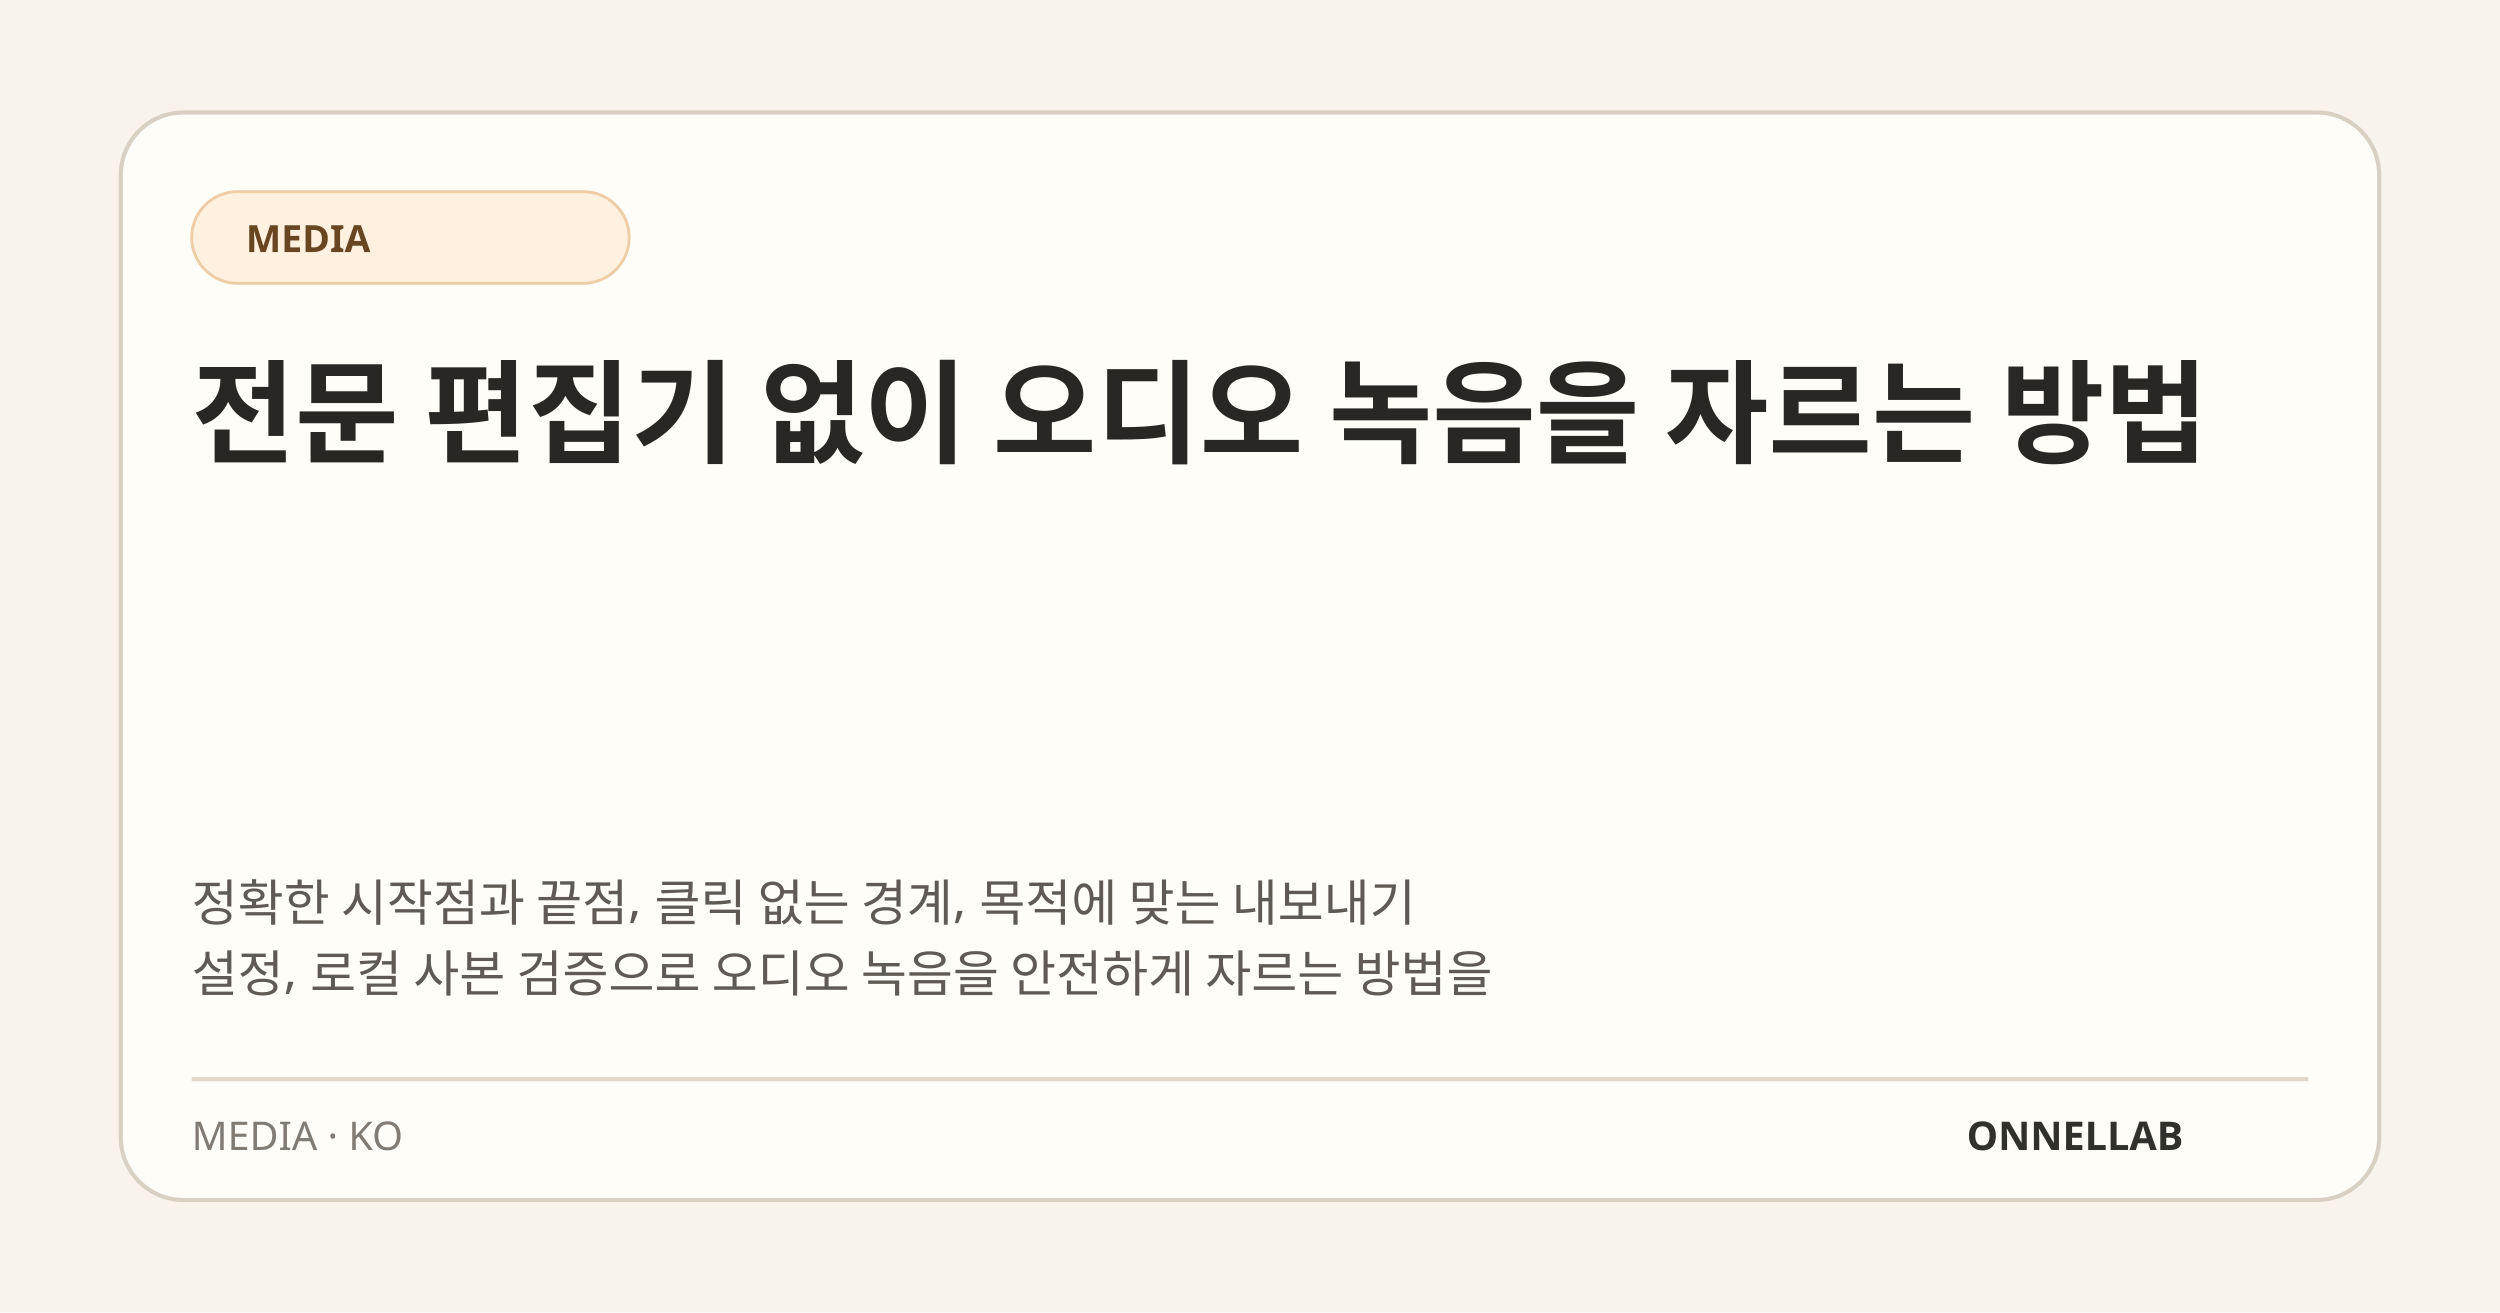
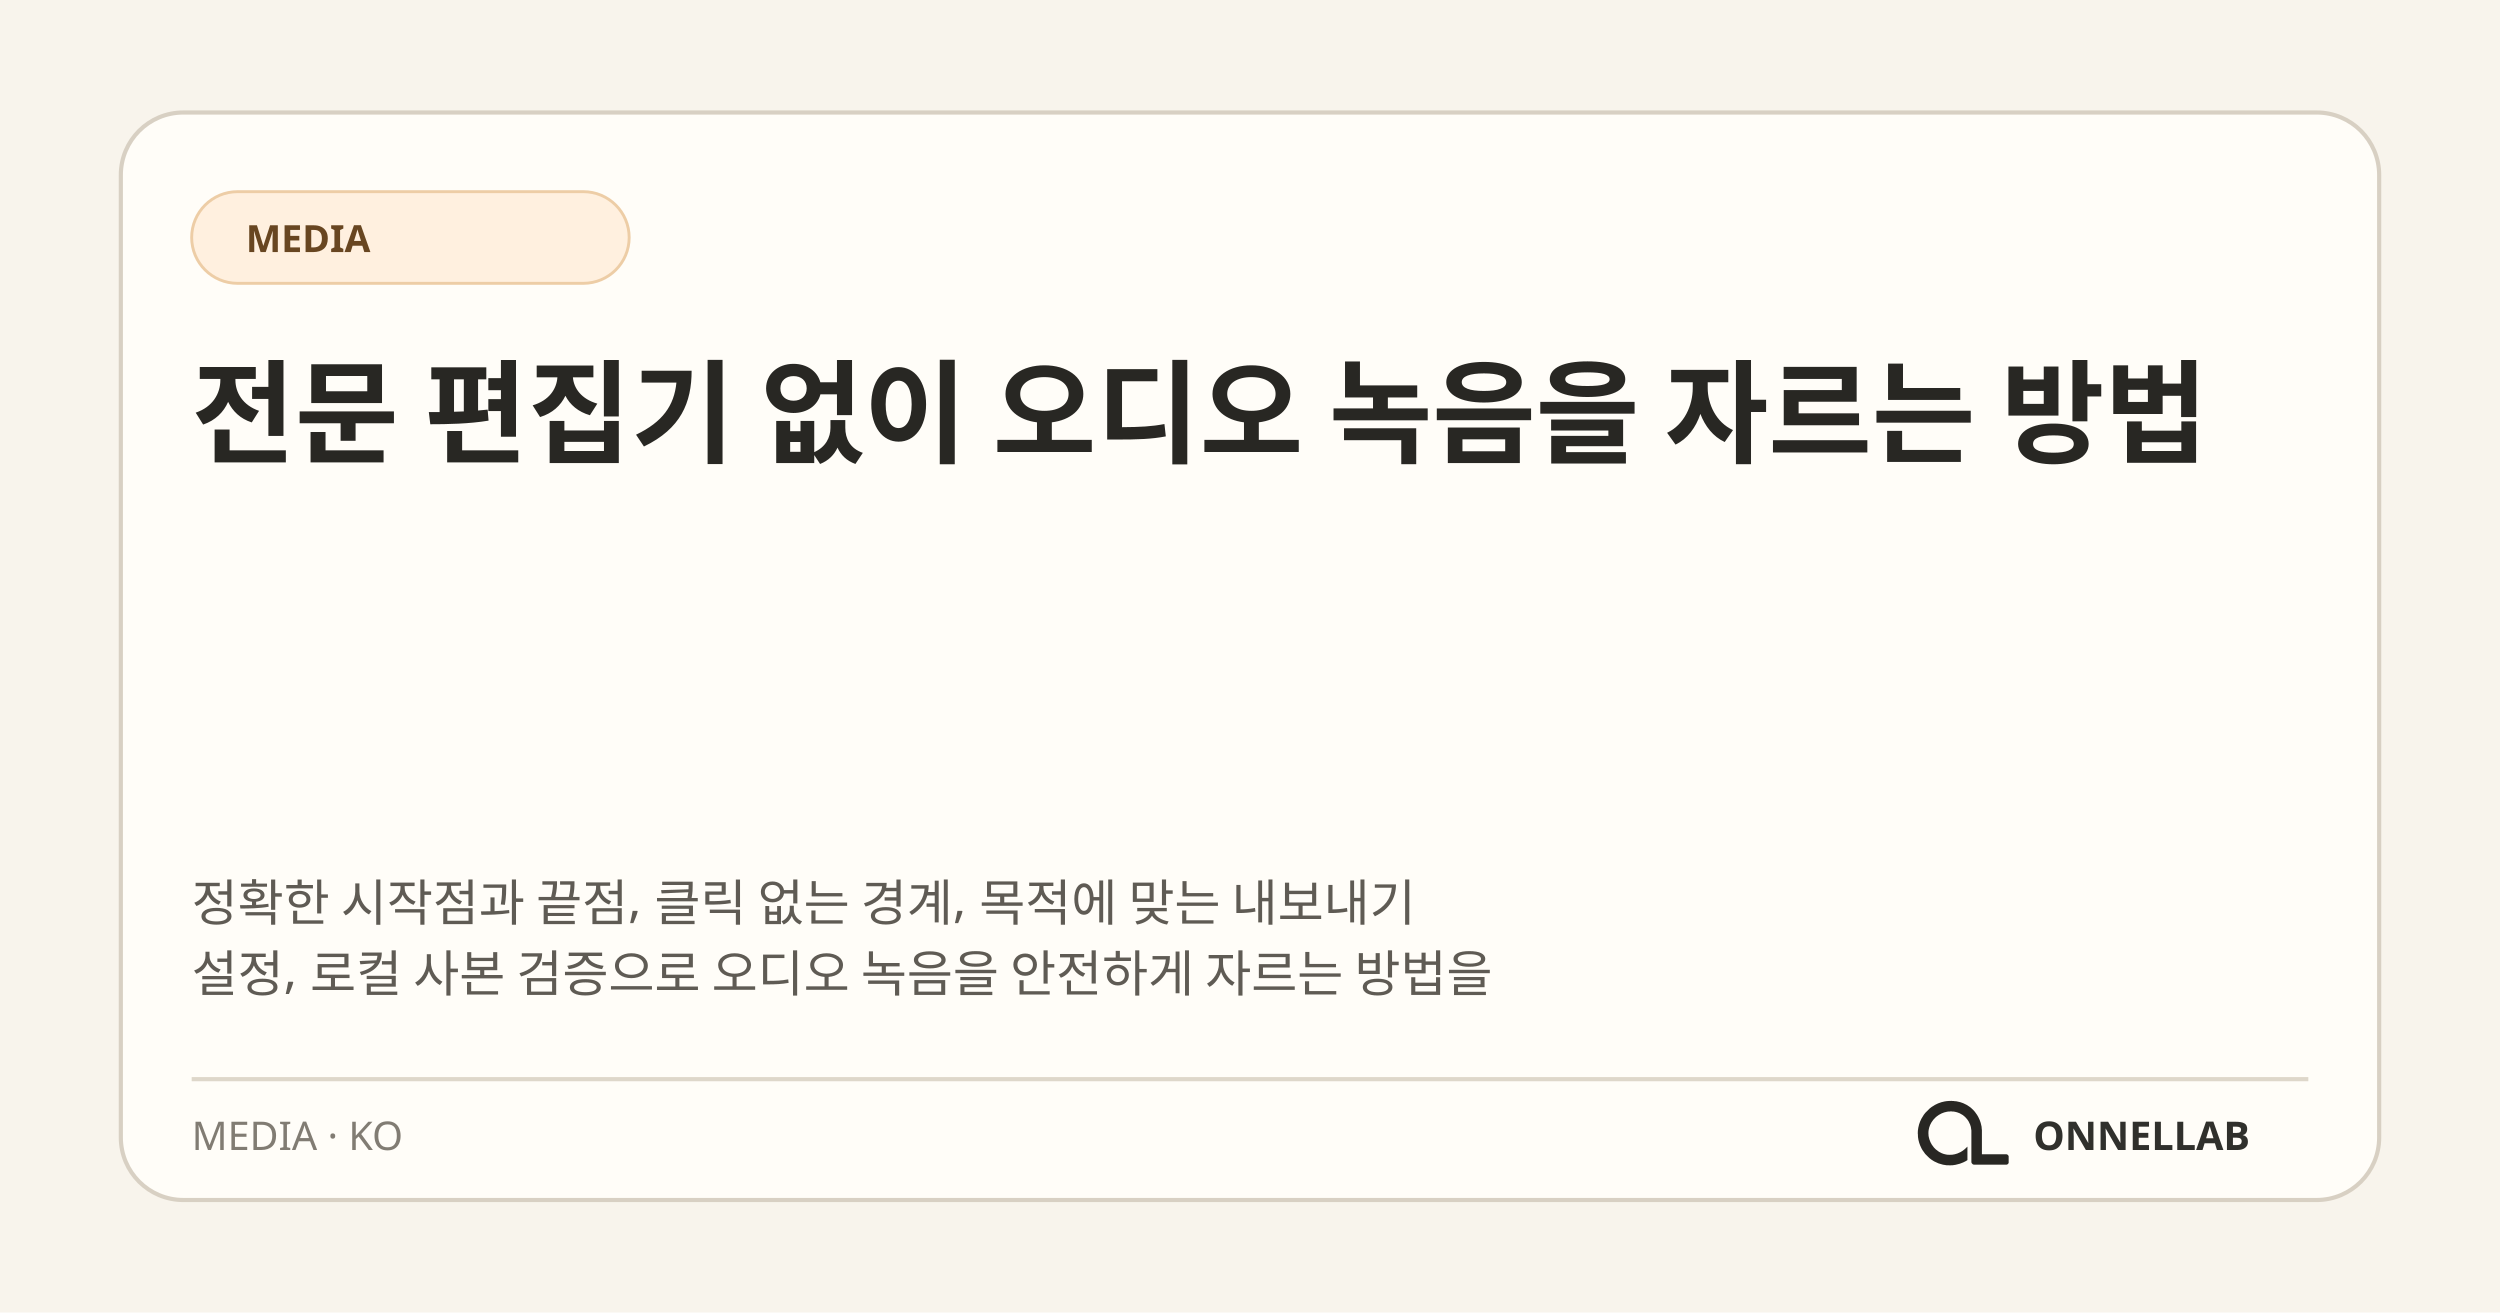
<svg xmlns="http://www.w3.org/2000/svg" width="1200" height="630" viewBox="0 0 1200 630" role="img" aria-labelledby="title desc">
  <rect width="1200" height="630" fill="#f8f4ec" />
  <rect x="58" y="54" width="1084" height="522" rx="30" fill="#fffdf8" stroke="#d8d0c3" stroke-width="2" />
  <rect x="92" y="92" width="210" height="44" rx="22" fill="#fff0df" stroke="#edcda6" stroke-width="1.4" />
  <text x="118" y="121" fill="#684621" font-family="ONNELLAB Korean, Noto Sans KR, Malgun Gothic, system-ui, sans-serif" font-size="18" font-weight="700">MEDIA</text>
  <text x="92" y="218" fill="#282723" font-family="ONNELLAB Korean, Noto Sans KR, Malgun Gothic, system-ui, sans-serif" font-size="54" font-weight="760">
    <tspan x="92" y="218">전문 편집기 없이 오디오 녹음을 자르는 방법</tspan>
  </text>
  <text fill="#5f5b54" font-family="ONNELLAB Korean, Noto Sans KR, Malgun Gothic, system-ui, sans-serif" font-size="24">
    <tspan x="92" y="442">정확한 시작점과 끝점, 클릭 없는 경계, 목적에 맞는 내보내기</tspan>
    <tspan x="92" y="476">설정, 로컬 사본 검증으로 오디오 녹음을 안전하게 자르는 방법을</tspan>
  </text>
  <path d="M92 518H1108" stroke="#ded7ca" stroke-width="2" />
  <text x="92" y="552" fill="#817c73" font-family="ONNELLAB Korean, Noto Sans KR, Malgun Gothic, system-ui, sans-serif" font-size="19">MEDIA · KO</text>
-   <text x="1048" y="552" fill="#30302c" font-family="ONNELLAB Korean, Noto Sans KR, Malgun Gothic, system-ui, sans-serif" font-size="19" font-weight="800" text-anchor="end">ONNELLAB</text>
+   <svg x="908" y="512" width="66" height="66" viewBox="0 0 1254 1254">
+     <path fill="#282723" d="M 271 475 L 259 501 L 250 527 L 243 556 L 239 584 L 238 611 L 239 612 L 240 642 L 244 667 L 251 694 L 260 719 L 272 745 L 281 761 L 306 796 L 343 833 L 364 849 L 388 864 L 427 882 L 468 894 L 500 899 L 541 900 L 542 899 L 556 899 L 583 895 L 622 885 L 653 873 L 677 861 L 691 852 L 691 729 L 668 751 L 649 766 L 628 779 L 599 792 L 575 799 L 552 803 L 520 804 L 519 803 L 509 803 L 496 801 L 475 796 L 456 789 L 431 776 L 403 755 L 386 738 L 366 711 L 354 689 L 344 663 L 338 639 L 336 625 L 336 612 L 335 611 L 336 587 L 339 569 L 343 553 L 351 531 L 363 508 L 380 484 L 400 463 L 413 452 L 430 440 L 456 426 L 480 417 L 505 411 L 519 409 L 531 409 L 532 408 L 549 408 L 550 409 L 561 409 L 575 411 L 596 416 L 620 425 L 648 441 L 669 458 L 688 479 L 701 498 L 715 527 L 722 549 L 727 582 L 727 872 L 730 880 L 738 889 L 746 893 L 751 894 L 1048 894 L 1058 890 L 1065 882 L 1067 877 L 1067 817 L 1062 807 L 1054 801 L 1047 799 L 824 799 L 823 798 L 823 574 L 822 573 L 820 547 L 812 513 L 803 487 L 790 459 L 779 440 L 759 412 L 744 395 L 727 379 L 708 364 L 683 348 L 652 333 L 626 324 L 591 316 L 568 314 L 567 313 L 552 313 L 551 312 L 550 313 L 549 312 L 514 313 L 513 314 L 504 314 L 484 317 L 454 324 L 423 335 L 394 349 L 364 368 L 346 382 L 307 421 L 293 439 Z" />
+   </svg>
+   <text x="1080" y="552" fill="#30302c" font-family="ONNELLAB Korean, Noto Sans KR, Malgun Gothic, system-ui, sans-serif" font-size="19" font-weight="800" text-anchor="end">ONNELLAB</text>
</svg>
